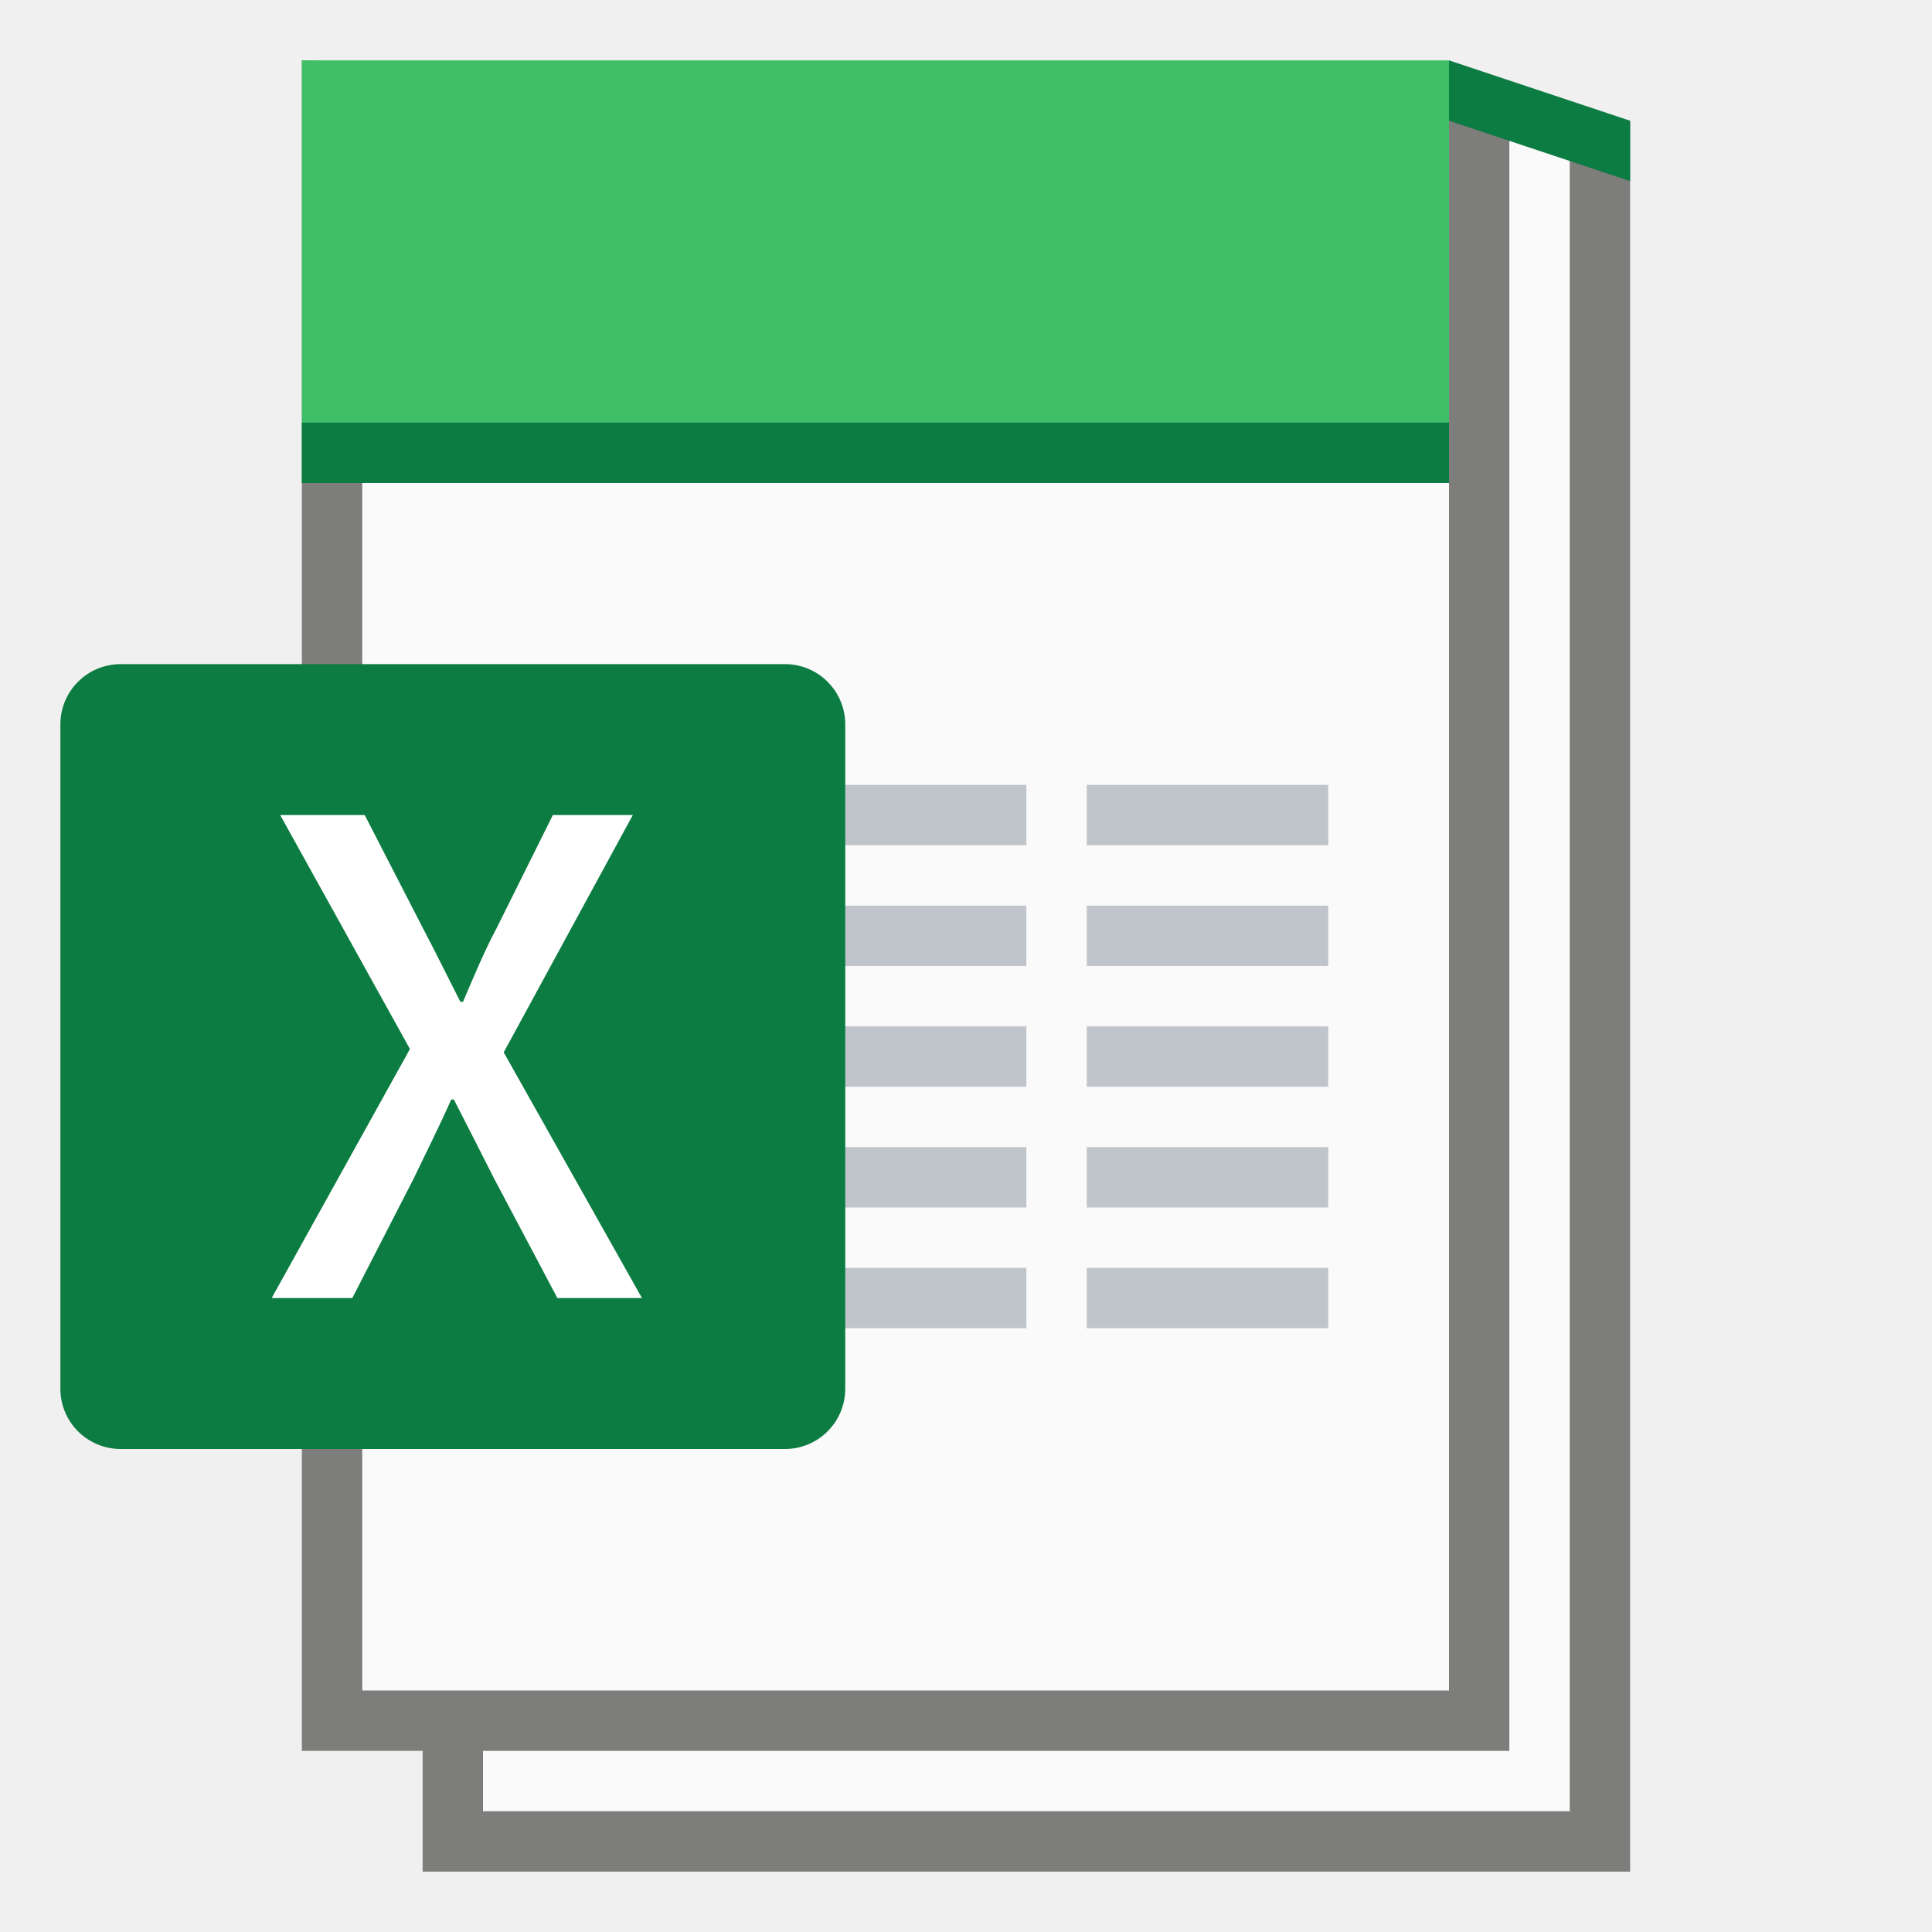
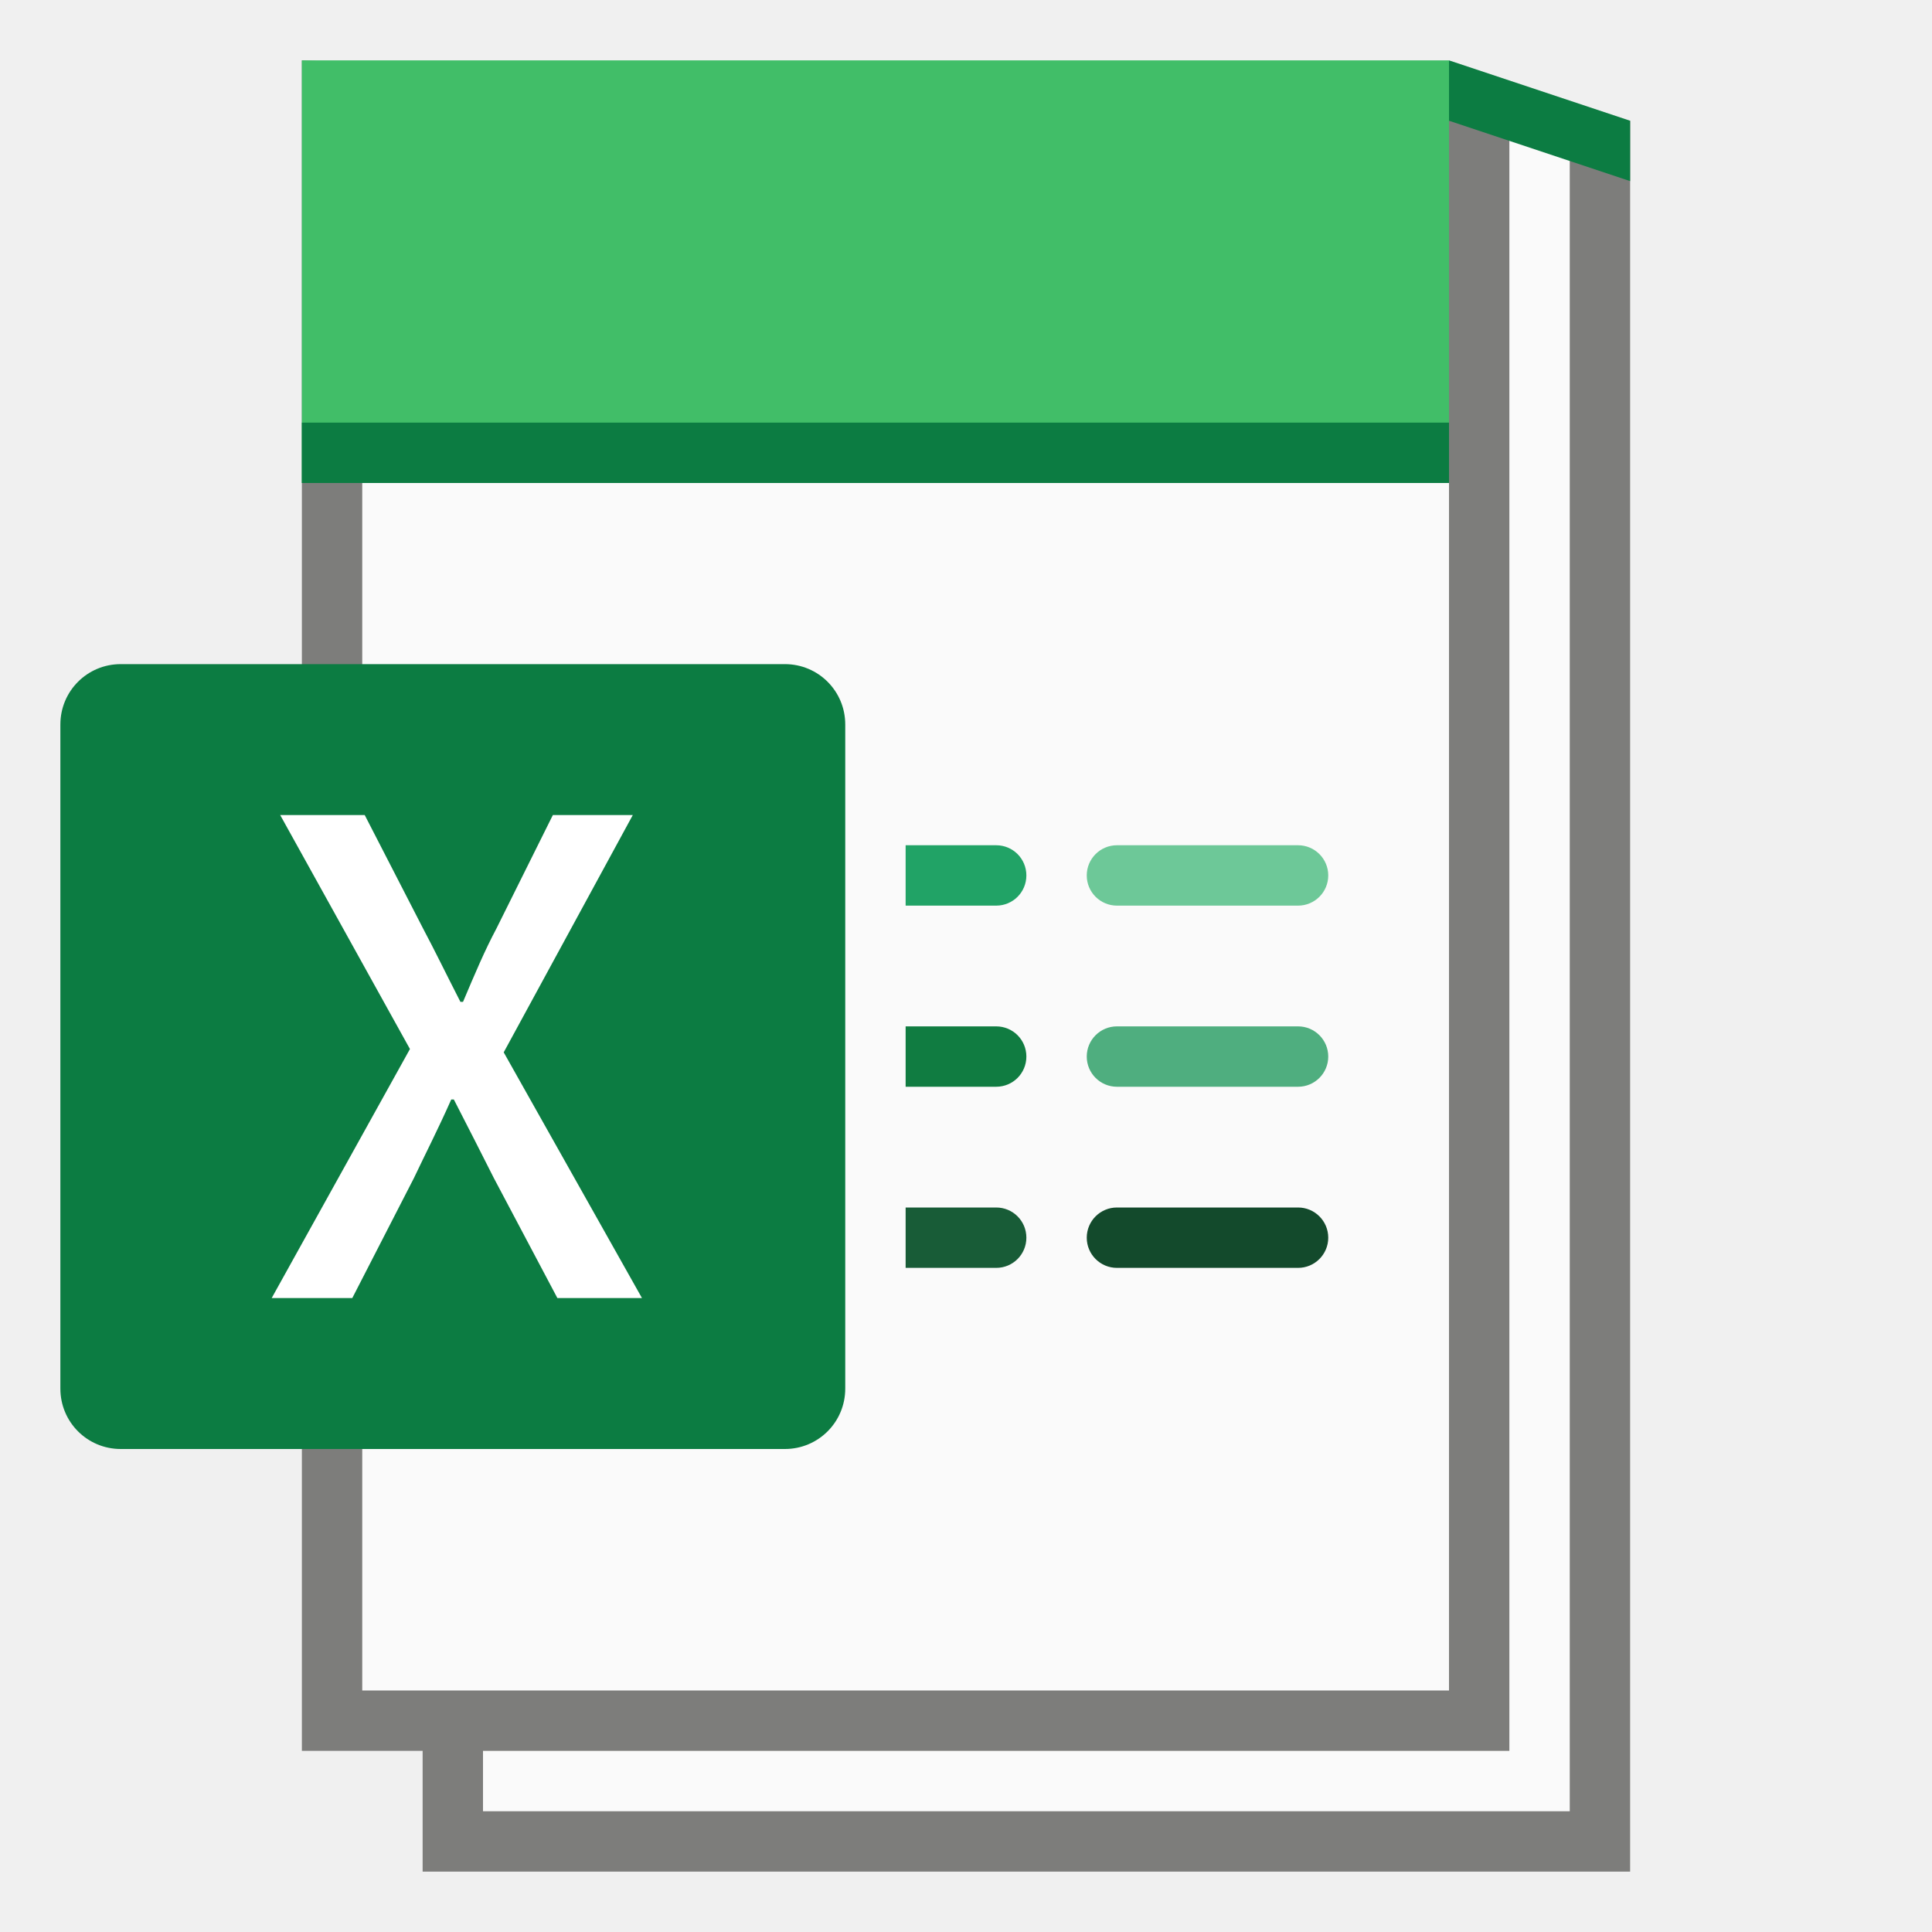
<svg xmlns="http://www.w3.org/2000/svg" width="32" height="32" viewBox="0 0 32 32" version="1.1" id="svg5">
  <defs id="defs2" />
  <path id="rect846" style="fill:#7d7d7b;stroke-width:1;stroke-linecap:round;stroke-linejoin:round" d="M 5,1 27,2 27,31 H 7 V 29 H 5 Z" />
  <path id="rect1454" style="fill:#fafafa;stroke-width:1;stroke-linecap:round;stroke-linejoin:round" d="M 6,2 V 28 H 24 V 2 Z m 19,0 V 29 h -1 -16 v 1 H 26 V 2 Z" />
+   <path id="rect341" style="fill:#185c37;fill-opacity:1;stroke-width:2.646;stroke-linecap:round" d="m 15,20 v 1 h 1.5 C 16.777,21 17,20.777 17,20.5 17,20.223 16.777,20 16.5,20 Z" />
+   <path id="rect343" style="fill:#107c41;fill-opacity:1;stroke-width:2.646;stroke-linecap:round" d="m 15,17 v 1 h 1.5 C 16.777,18 17,17.777 17,17.5 17,17.223 16.777,17 16.5,17 Z" />
+   <path id="rect345" style="fill:#21a366;fill-opacity:1;stroke-width:2.646;stroke-linecap:round" d="m 15,14 v 1 h 1.5 C 16.777,15 17,14.777 17,14.5 17,14.223 16.777,14 16.5,14 Z" />
+   <rect style="fill:#6dc898;fill-opacity:1;stroke-width:2.049" id="rect518" width="4" height="1" x="18" y="14" ry="0.5" />
+   <rect style="fill:#4fae7f;fill-opacity:1;stroke-width:2.049" id="rect520" width="4" height="1" x="18" y="17" ry="0.5" />
+   <rect style="fill:#134a2c;fill-opacity:1;stroke-width:2.049" id="rect522" width="4" height="1" x="18" y="20" ry="0.5" />
  <rect style="fill:#41be68;fill-opacity:1;stroke-width:1.394;stroke-linecap:round;stroke-linejoin:round" id="rect6964" width="19" height="7" x="5" y="1" />
  <path id="rect13579" style="fill:#0c7c42;fill-opacity:1;stroke-width:1.41;stroke-linecap:round;stroke-linejoin:round" d="m 24,1 v 1 l 3,1 V 2 Z M 5,7 V 8 h 19 V 7 Z" />
-   <path id="rect1708" style="fill:#c0c5cb;fill-opacity:1;stroke-width:3;stroke-linecap:round;stroke-linejoin:round" d="m 9,13 v 1 H 17 V 13 Z M 18,13 v 1 h 4 v -1 z m -9,2 v 1 H 17 V 15 Z M 18,15 v 1 h 4 v -1 z m -9,2 v 1 H 17 V 17 Z M 18,17 v 1 h 4 v -1 z m -9,2 v 1 H 17 V 19 Z M 18,19 v 1 h 4 v -1 z m -9,2 v 1 H 17 V 21 Z M 18,21 v 1 h 4 v -1 z" />
  <path id="rect2355" style="fill:#0c7c42;fill-opacity:1;stroke-width:10.07;stroke-linecap:round;stroke-linejoin:round" d="M 2,11 H 13 c 0.554,0 1,0.446 1,1 v 11 c 0,0.554 -0.446,1 -1,1 H 2 c -0.554,0 -1,-0.446 -1,-1 V 12 c 0,-0.554 0.446,-1 1,-1 z" />
  <path id="rect12096" style="fill:#ffffff;fill-opacity:1;stroke-width:0.814;stroke-linecap:round;stroke-linejoin:round" d="M 4.641,13.5 6.79,17.375 4.5,21.5 H 5.835 L 6.855,19.514 C 7.051,19.101 7.257,18.7 7.474,18.211 h 0.043 c 0.25,0.488 0.456,0.89 0.663,1.302 L 9.232,21.5 H 10.633 L 8.343,17.43 10.481,13.5 H 9.157 L 8.223,15.378 C 8.027,15.747 7.876,16.105 7.669,16.594 H 7.626 C 7.376,16.105 7.203,15.747 7.007,15.378 L 6.041,13.5 Z" />
</svg>
